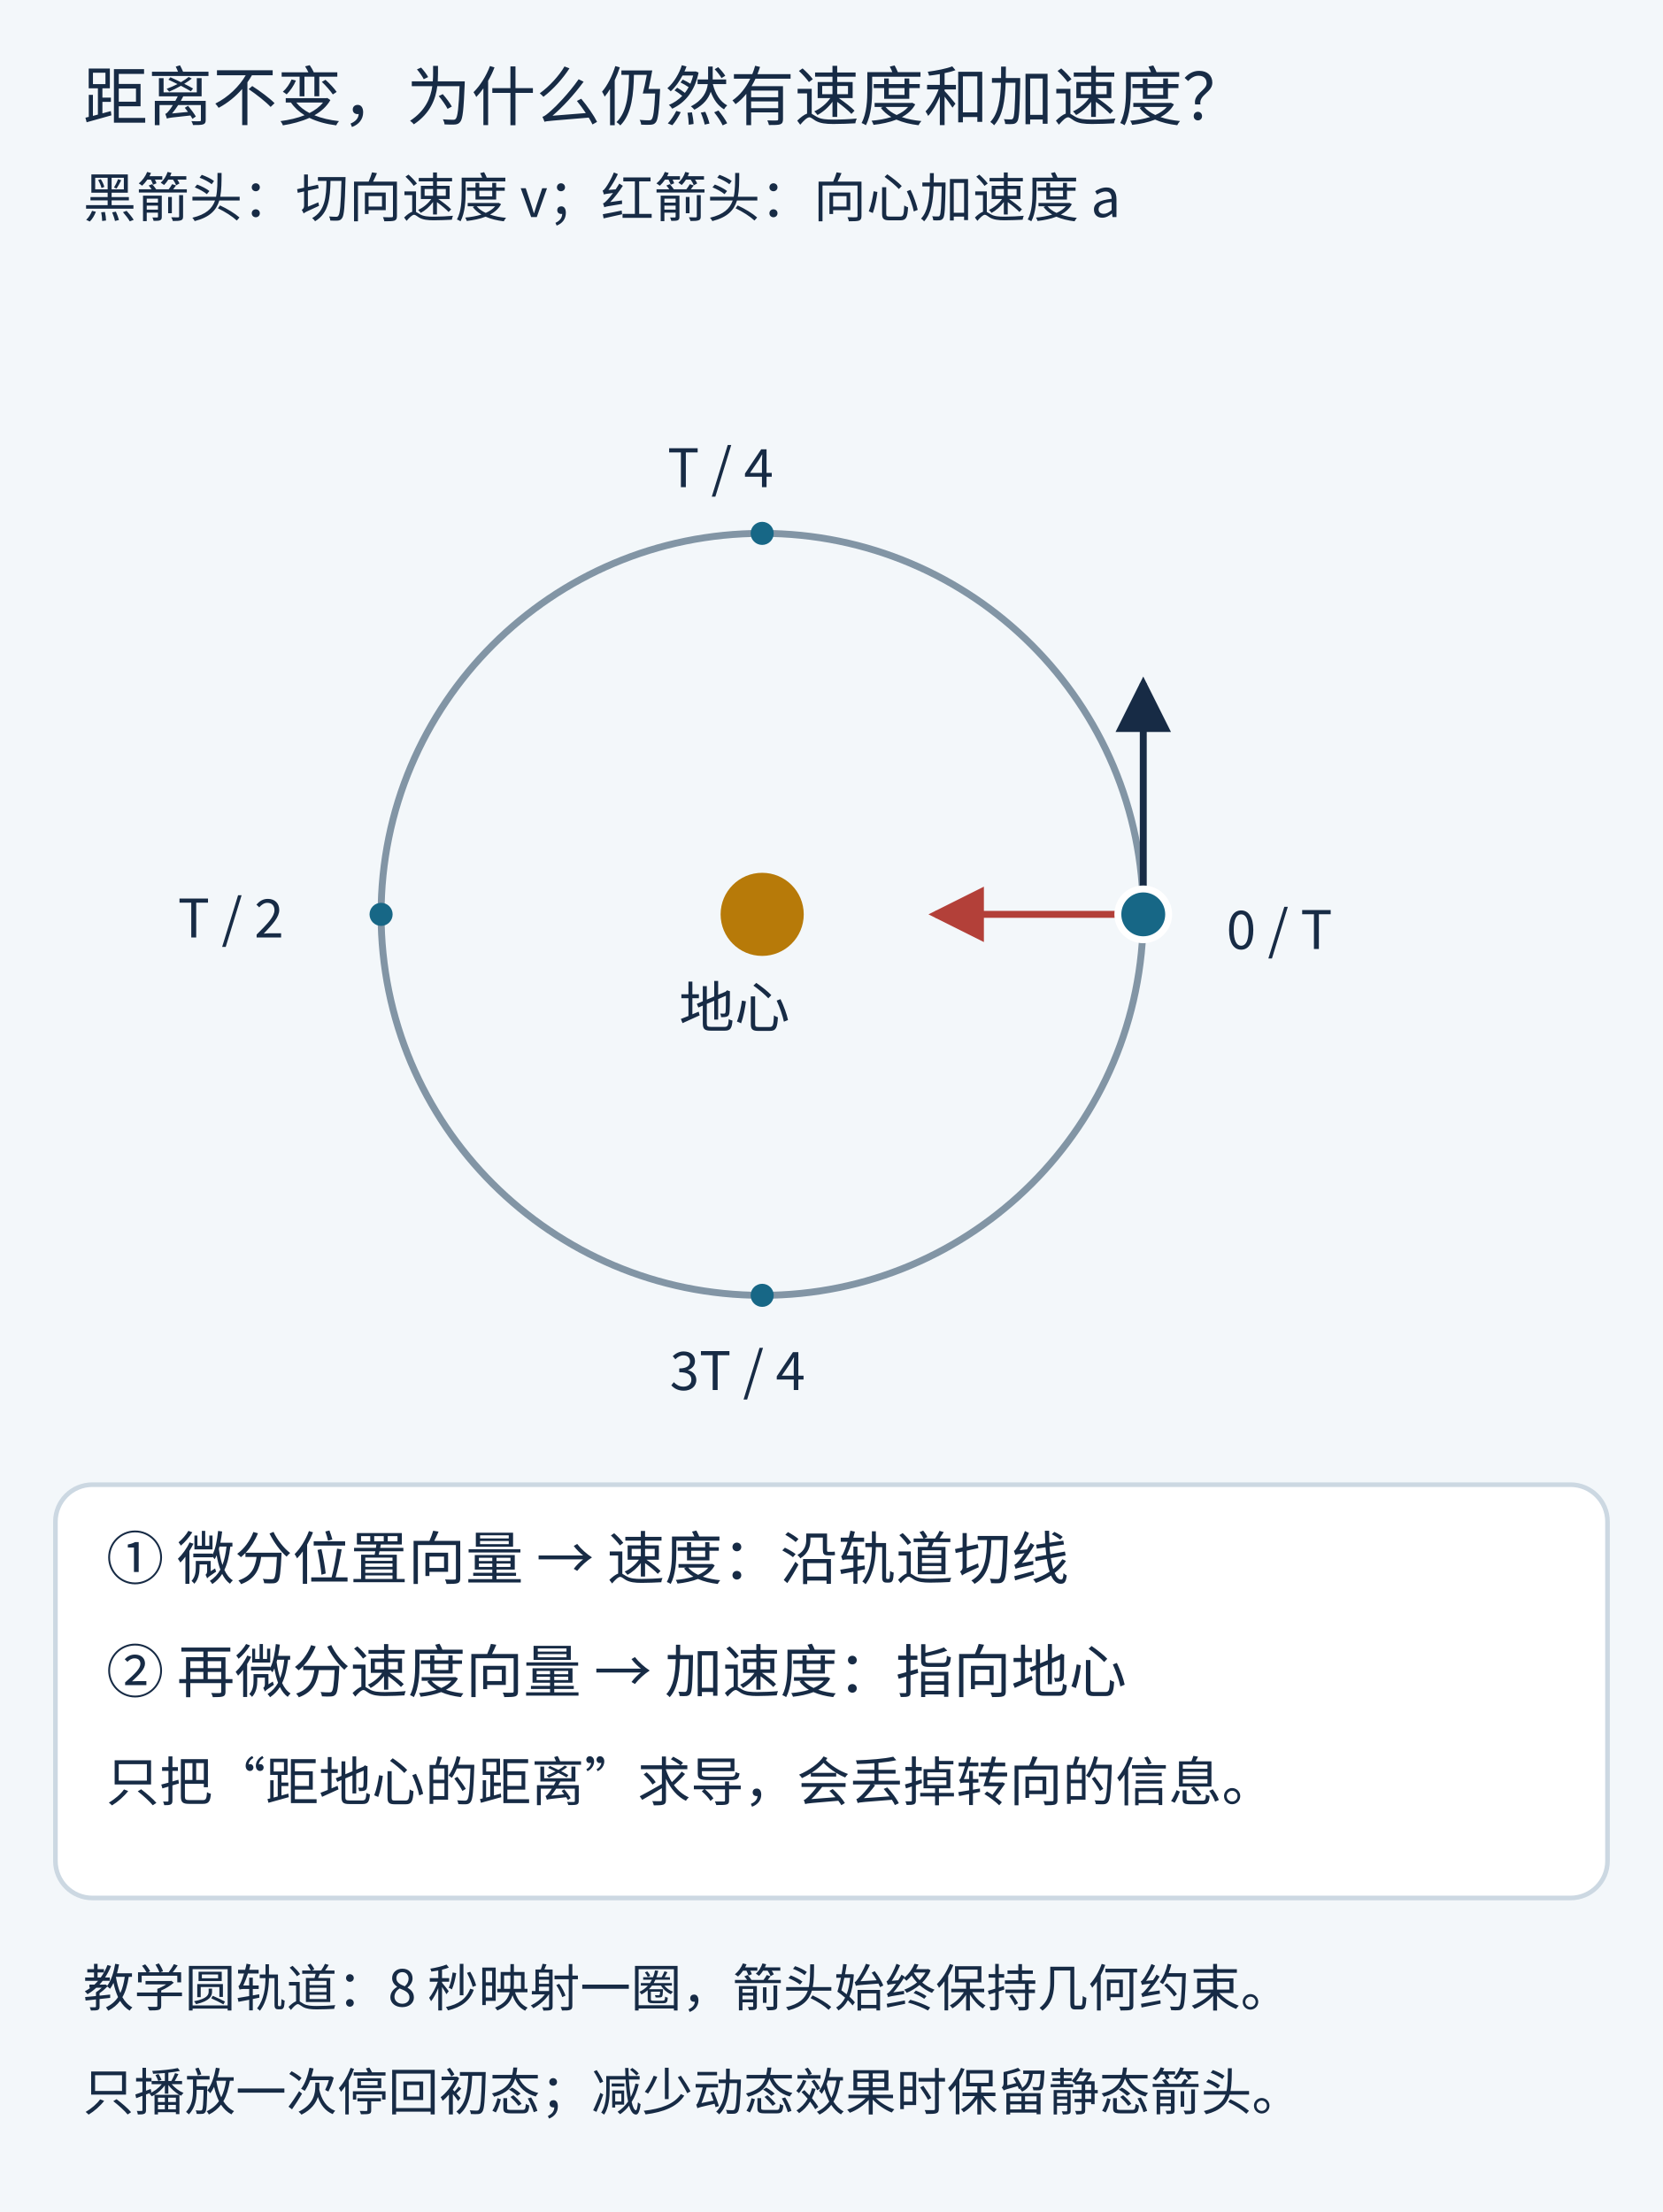
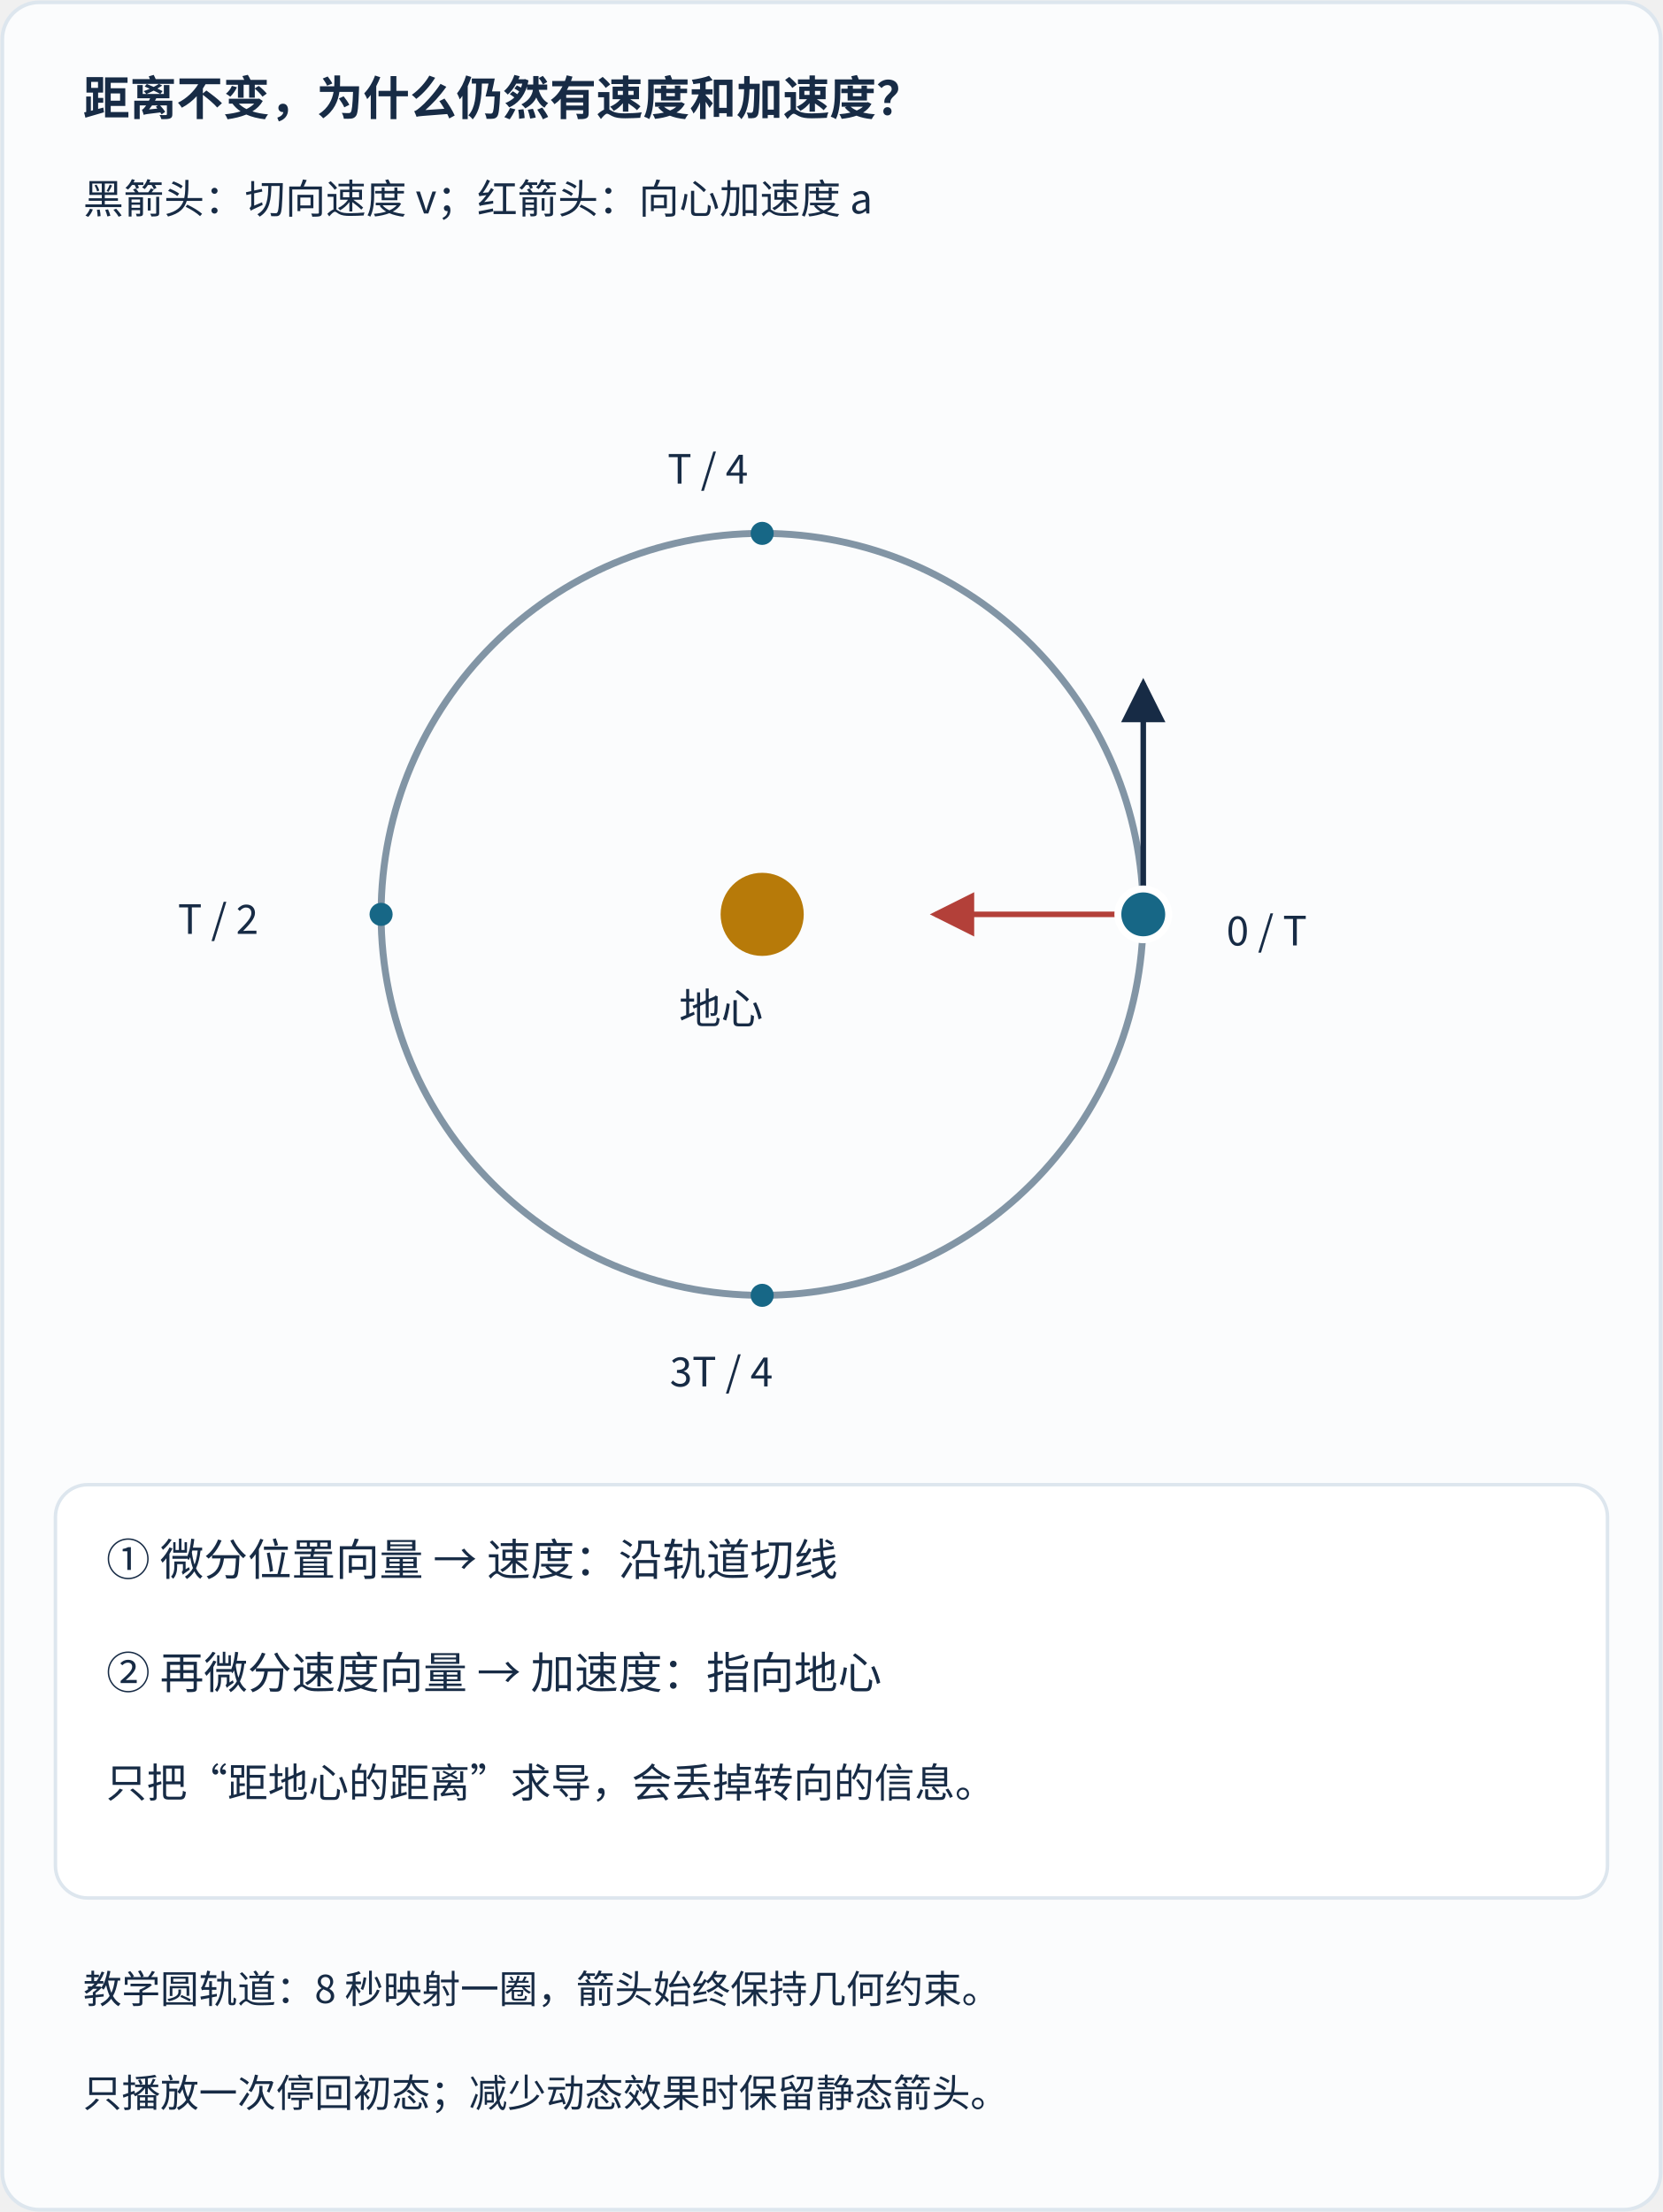
- <svg xmlns="http://www.w3.org/2000/svg" width="720" height="958" viewBox="0 0 720 958" role="img" aria-labelledby="title desc" lang="zh-CN">
+ <svg xmlns="http://www.w3.org/2000/svg" width="540" height="718.5" viewBox="0 0 540 718.5" role="img" aria-labelledby="title desc" lang="zh-CN">
  <defs>
    <marker id="arrow" markerWidth="8" markerHeight="8" refX="7" refY="4" orient="auto-start-reverse">
      <path d="M0 0L8 4L0 8Z" fill="context-stroke" />
    </marker>
  </defs>
-   <style>text{font-family:"Microsoft YaHei","Noto Sans CJK SC",sans-serif}.orbit-marker{transform-origin:330px 396px;animation:turn 8s linear 1s 1 both}@keyframes turn{from{transform:rotate(0deg)}to{transform:rotate(-360deg)}}@media(prefers-reduced-motion:reduce){.orbit-marker{animation:none}}</style>
-   <rect width="720" height="958" fill="#f3f7fa" />
-   <text x="36" y="52" font-size="28" fill="#172b45" text-anchor="start">距离不变，为什么仍然有速度和加速度？</text>
-   <text x="36" y="94" font-size="23" fill="#172b45" text-anchor="start">黑箭头：切向速度 v；红箭头：向心加速度 a</text>
-   <circle cx="330" cy="396" r="165" fill="none" stroke="#8295a5" stroke-width="3" />
-   <circle cx="330.000" cy="396.000" r="18" fill="#b77a09" />
-   <text x="294" y="445" font-size="24" fill="#172b45" text-anchor="start">地心</text>
-   <circle cx="330.000" cy="231.000" r="5" fill="#176786" />
-   <text x="289" y="211" font-size="23" fill="#172b45" text-anchor="start">T / 4</text>
-   <circle cx="165.000" cy="396.000" r="5" fill="#176786" />
-   <text x="77" y="406" font-size="23" fill="#172b45" text-anchor="start">T / 2</text>
-   <circle cx="330.000" cy="561.000" r="5" fill="#176786" />
-   <text x="290" y="602" font-size="23" fill="#172b45" text-anchor="start">3T / 4</text>
-   <text x="531" y="411" font-size="23" fill="#172b45" text-anchor="start">0 / T</text>
-   <g class="orbit-marker">
-     <path d="M495.000,396.000 L495.000,296.000" fill="none" stroke="#172b45" stroke-width="3" marker-end="url(#arrow)" />
-     <path d="M495.000,396.000 L405.000,396.000" fill="none" stroke="#b34039" stroke-width="3" marker-end="url(#arrow)" />
-     <circle data-role="moving-body" cx="495" cy="396" r="11" fill="#176786" stroke="white" stroke-width="3" />
+   <style>text{font-family:"PingFang SC","Hiragino Sans GB","Microsoft YaHei","Noto Sans CJK SC",sans-serif}.orbit-marker{transform-origin:330px 396px;animation:turn 8s linear 1s 1 both}@keyframes turn{from{transform:rotate(0deg)}to{transform:rotate(-360deg)}}@media(prefers-reduced-motion:reduce){.orbit-marker{animation:none}}</style>
+   <rect x="0.75" y="0.75" width="538.5" height="717" rx="12" fill="#fbfcfd" stroke="#dde6ee" stroke-width="1.2" />
+   <g transform="scale(0.75)">
+     <text x="36" y="49.80" font-size="20.2" fill="#172b45" text-anchor="start" font-weight="700">距离不变，为什么仍然有速度和加速度？</text>
+     <text x="36" y="92.45" font-size="17.5" fill="#172b45" text-anchor="start">黑箭头：切向速度 v；红箭头：向心加速度 a</text>
+     <circle cx="330" cy="396" r="165" fill="none" stroke="#8295a5" stroke-width="3" />
+     <circle cx="330.000" cy="396.000" r="18" fill="#b77a09" />
+     <text x="294" y="443.39" font-size="18.2" fill="#172b45" text-anchor="start">地心</text>
+     <circle cx="330.000" cy="231.000" r="5" fill="#176786" />
+     <text x="289" y="209.45" font-size="17.5" fill="#172b45" text-anchor="start">T / 4</text>
+     <circle cx="165.000" cy="396.000" r="5" fill="#176786" />
+     <text x="77" y="404.45" font-size="17.5" fill="#172b45" text-anchor="start">T / 2</text>
+     <circle cx="330.000" cy="561.000" r="5" fill="#176786" />
+     <text x="290" y="600.45" font-size="17.5" fill="#172b45" text-anchor="start">3T / 4</text>
+     <text x="531" y="409.45" font-size="17.5" fill="#172b45" text-anchor="start">0 / T</text>
+     <g class="orbit-marker">
+       <path d="M495.000,396.000 L495.000,296.000" fill="none" stroke="#172b45" stroke-width="2.4" marker-end="url(#arrow)" />
+       <path d="M495.000,396.000 L405.000,396.000" fill="none" stroke="#b34039" stroke-width="2.4" marker-end="url(#arrow)" />
+       <circle data-role="moving-body" cx="495" cy="396" r="11" fill="#176786" stroke="white" stroke-width="3" />
+     </g>
+     <rect x="24" y="643" width="672" height="179" rx="14" fill="#ffffff" stroke="#dde6ee" stroke-width="1.5" />
+     <text x="46" y="682.32" font-size="19.0" fill="#172b45" text-anchor="start">① 微分位置向量 → 速度：沿轨道切线</text>
+     <text x="46" y="731.32" font-size="19.0" fill="#172b45" text-anchor="start">② 再微分速度向量 → 加速度：指向地心</text>
+     <text x="46" y="778.45" font-size="17.5" fill="#172b45" text-anchor="start">只把“距地心的距离”求导，会丢掉转向的信息。</text>
+     <text x="36" y="867.52" font-size="16.7" fill="#172b45" text-anchor="start">教学圆轨道：8 秒映射一圈，箭头始终保持几何约束。</text>
+     <text x="36" y="912.52" font-size="16.7" fill="#172b45" text-anchor="start">只播放一次停回初态；减少动态效果时保留静态箭头。</text>
  </g>
-   <rect x="24" y="643" width="672" height="179" rx="16" fill="#fff" stroke="#ccd8e2" stroke-width="2" />
-   <text x="46" y="684" font-size="25" fill="#172b45" text-anchor="start">① 微分位置向量 → 速度：沿轨道切线</text>
-   <text x="46" y="733" font-size="25" fill="#172b45" text-anchor="start">② 再微分速度向量 → 加速度：指向地心</text>
-   <text x="46" y="780" font-size="23" fill="#172b45" text-anchor="start">只把“距地心的距离”求导，会丢掉转向的信息。</text>
-   <text x="36" y="869" font-size="22" fill="#172b45" text-anchor="start">教学圆轨道：8 秒映射一圈，箭头始终保持几何约束。</text>
-   <text x="36" y="914" font-size="22" fill="#172b45" text-anchor="start">只播放一次停回初态；减少动态效果时保留静态箭头。</text>
</svg>
